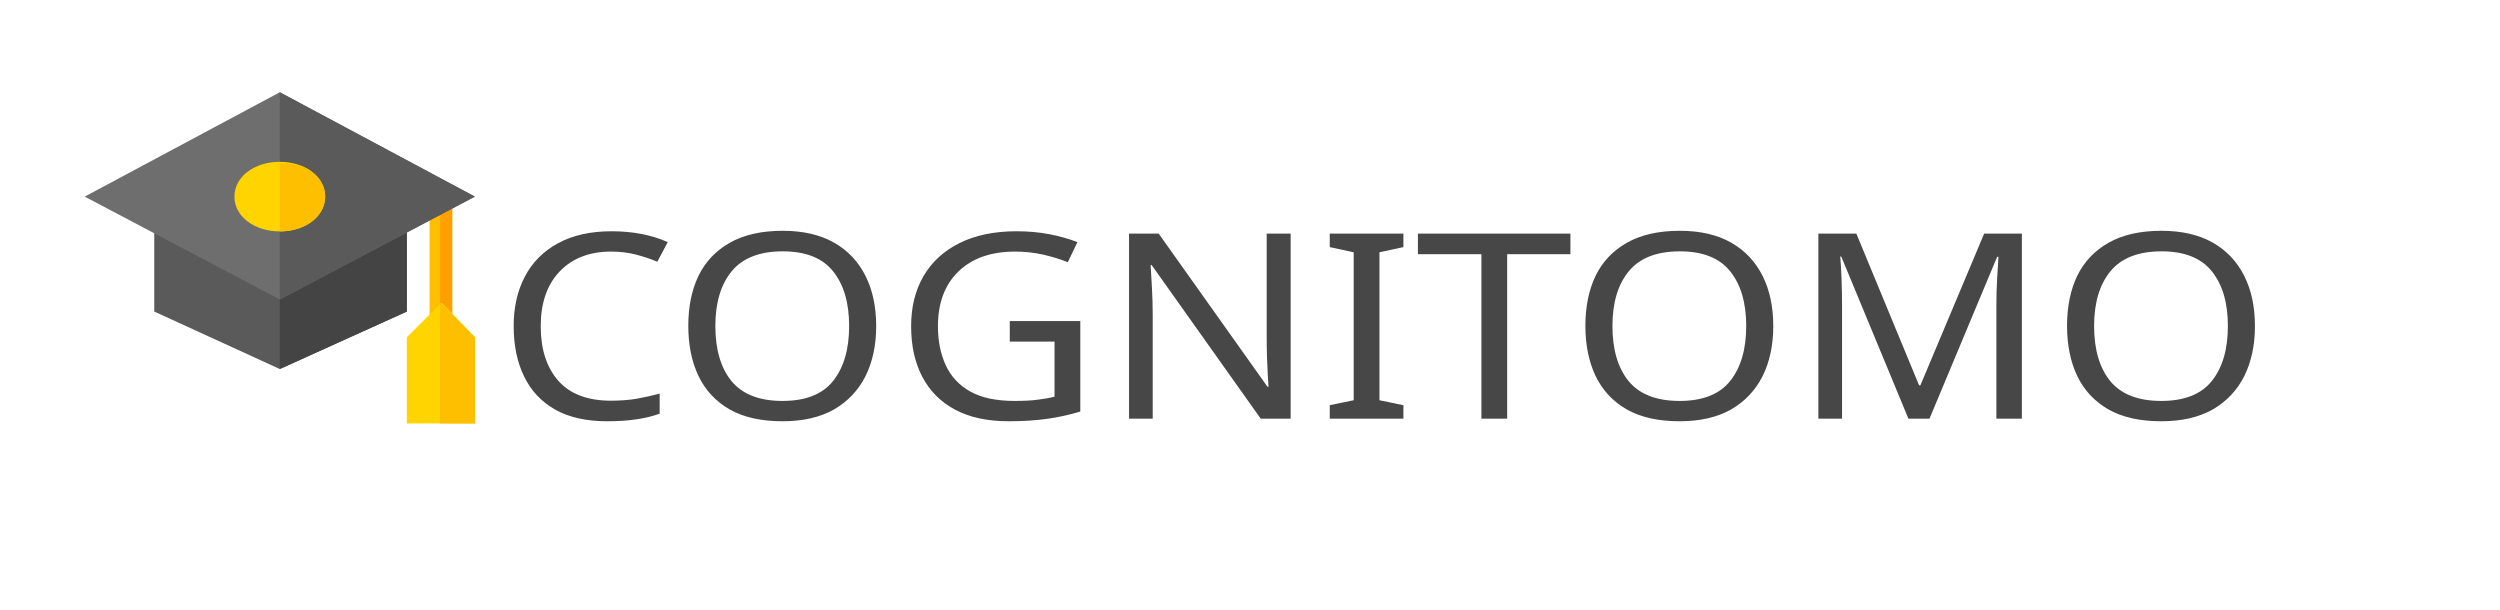
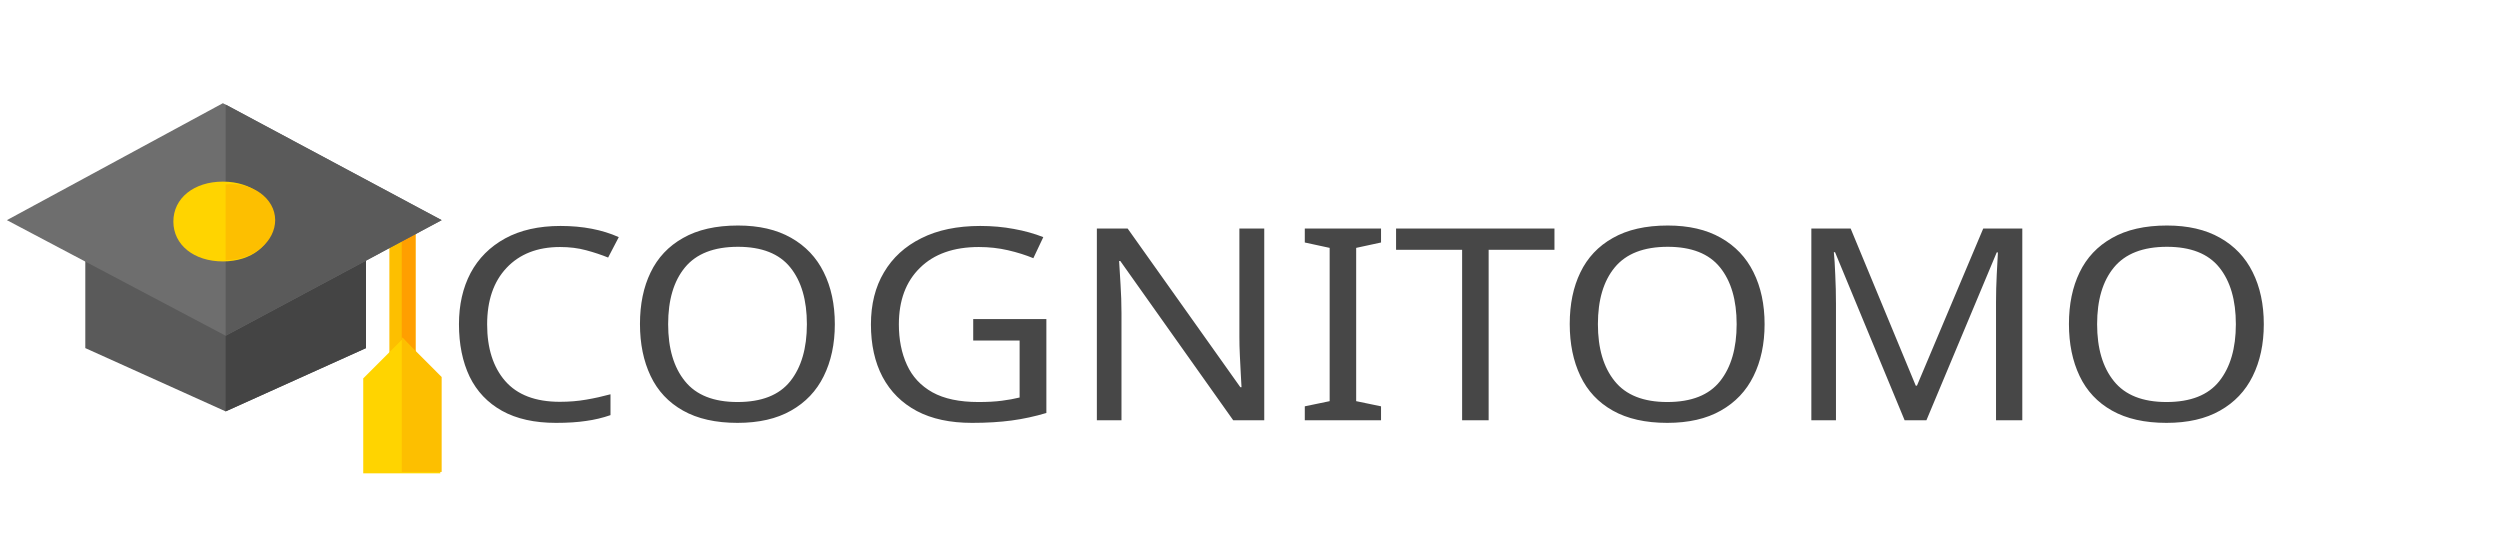
- <svg xmlns="http://www.w3.org/2000/svg" version="1.1" id="Layer_1" x="0px" y="0px" viewBox="0 0 165.3 40.3" style="enable-background:new 0 0 165.3 40.3;" xml:space="preserve">
+ <svg xmlns="http://www.w3.org/2000/svg" version="1.1" id="Layer_1" x="0px" y="0px" viewBox="0 0 181.7 40.3" style="enable-background:new 0 0 181.7 40.3;" xml:space="preserve">
  <style type="text/css">
	.st0{fill:#474747;}
	.st1{font-family:'Arial-Black';}
- 	.st2{font-size:17.131px;}
+ 	.st2{font-size:19.517px;}
	.st3{fill:#5A5A5A;}
	.st4{fill:#444444;}
	.st5{fill:#FDBF00;}
	.st6{fill:#FF9F00;}
	.st7{fill:#FFD400;}
	.st8{fill:#6E6E6E;}
</style>
-   <text transform="matrix(1.1013 0 0 1 32.8105 27.6816)" class="st0 st1 st2">COGNITOMO</text>
-   <path class="st3" d="M26.9,15.3v5.3l-8.4,3.8l-8.3-3.8v-5.3H26.9z" />
-   <path class="st4" d="M26.9,15.3v5.3l-8.4,3.8v-9.1H26.9z" />
-   <path class="st5" d="M29.9,13v12.1h-1.5V13.8L29.9,13z" />
-   <path class="st6" d="M29.9,13v12.1h-0.8V13.4L29.9,13z" />
-   <path class="st7" d="M29.2,20l-2.3,2.3V28h4.5v-5.7L29.2,20z" />
-   <path class="st5" d="M31.4,22.3V28h-2.3V20L31.4,22.3z" />
-   <path class="st8" d="M31.4,13l-12.9,6.8L5.6,13l12.9-6.9L31.4,13z" />
-   <path class="st3" d="M31.4,13l-12.9,6.8V6.1L31.4,13z" />
-   <path class="st7" d="M18.5,10.7c-1.7,0-3,1-3,2.3s1.3,2.3,3,2.3s3-1,3-2.3S20.2,10.7,18.5,10.7z" />
-   <path class="st5" d="M21.5,13c0,1.3-1.3,2.3-3,2.3v-4.5C20.2,10.7,21.5,11.7,21.5,13z" />
+   <text transform="matrix(1.1013 0 0 1 32.0498 30.5469)" class="st0 st1 st2">COGNITOMO</text>
+   <path class="st3" d="M26.6,18.8v6.5l-10.2,4.6L6.2,25.3v-6.5C6.2,18.8,26.6,18.8,26.6,18.8z" />
+   <path class="st4" d="M26.6,18.8v6.5l-10.2,4.6V18.8C16.2,18.8,26.6,18.8,26.6,18.8z" />
+   <path class="st5" d="M30.2,16v14.7h-1.9V17L30.2,16z" />
+   <path class="st6" d="M30.2,16v14.7h-1V16.4L30.2,16z" />
+   <path class="st7" d="M29.3,24.6l-2.9,2.9v6.9H32v-6.9L29.3,24.6z" />
+   <path class="st5" d="M32.1,27.4v6.9h-2.9v-9.8L32.1,27.4z" />
+   <path class="st8" d="M32.1,16l-15.7,8.4L0.5,16l15.7-8.5L32.1,16z" />
+   <path class="st3" d="M32.1,16l-15.7,8.4V7.6L32.1,16z" />
+   <path class="st7" d="M16.2,13.2c-2.1,0-3.6,1.2-3.6,2.9c0,1.7,1.5,2.9,3.6,2.9s3.6-1.2,3.6-2.9S18.3,13.2,16.2,13.2z" />
+   <path class="st5" d="M20,16c0,1.5-1.5,2.9-3.6,2.9v-5.5C18.3,13.2,20,14.4,20,16z" />
</svg>
